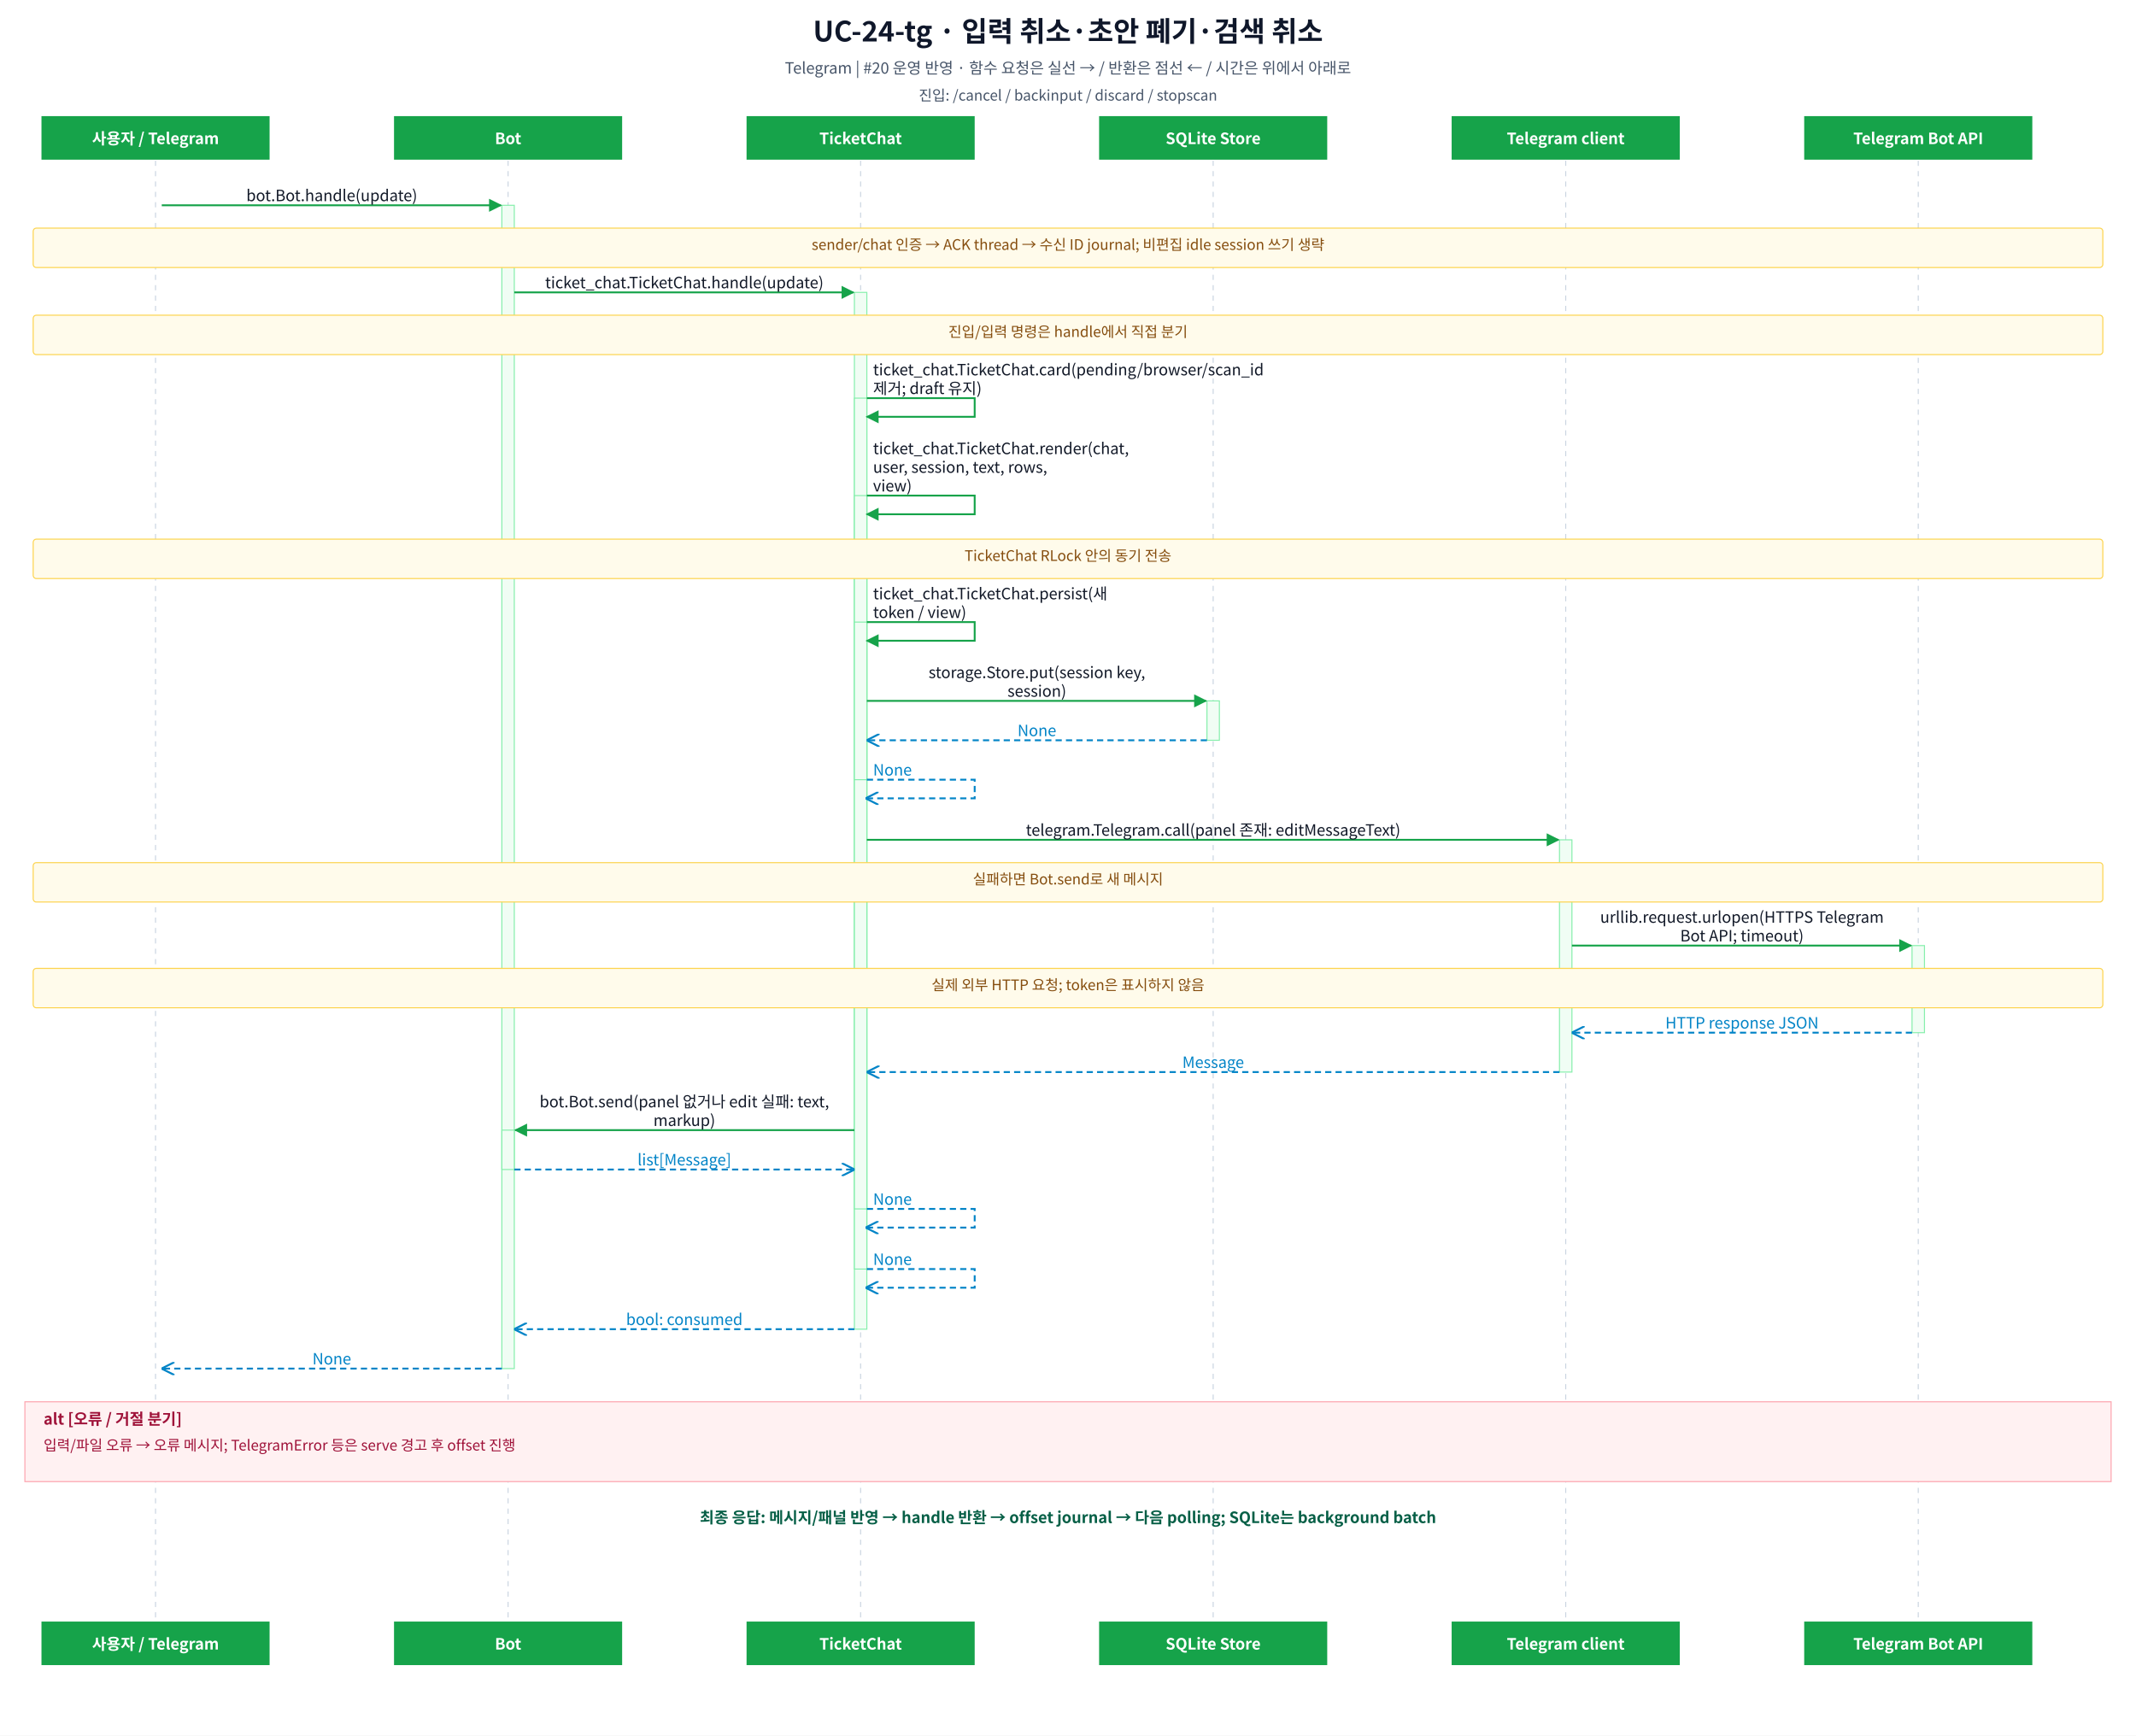
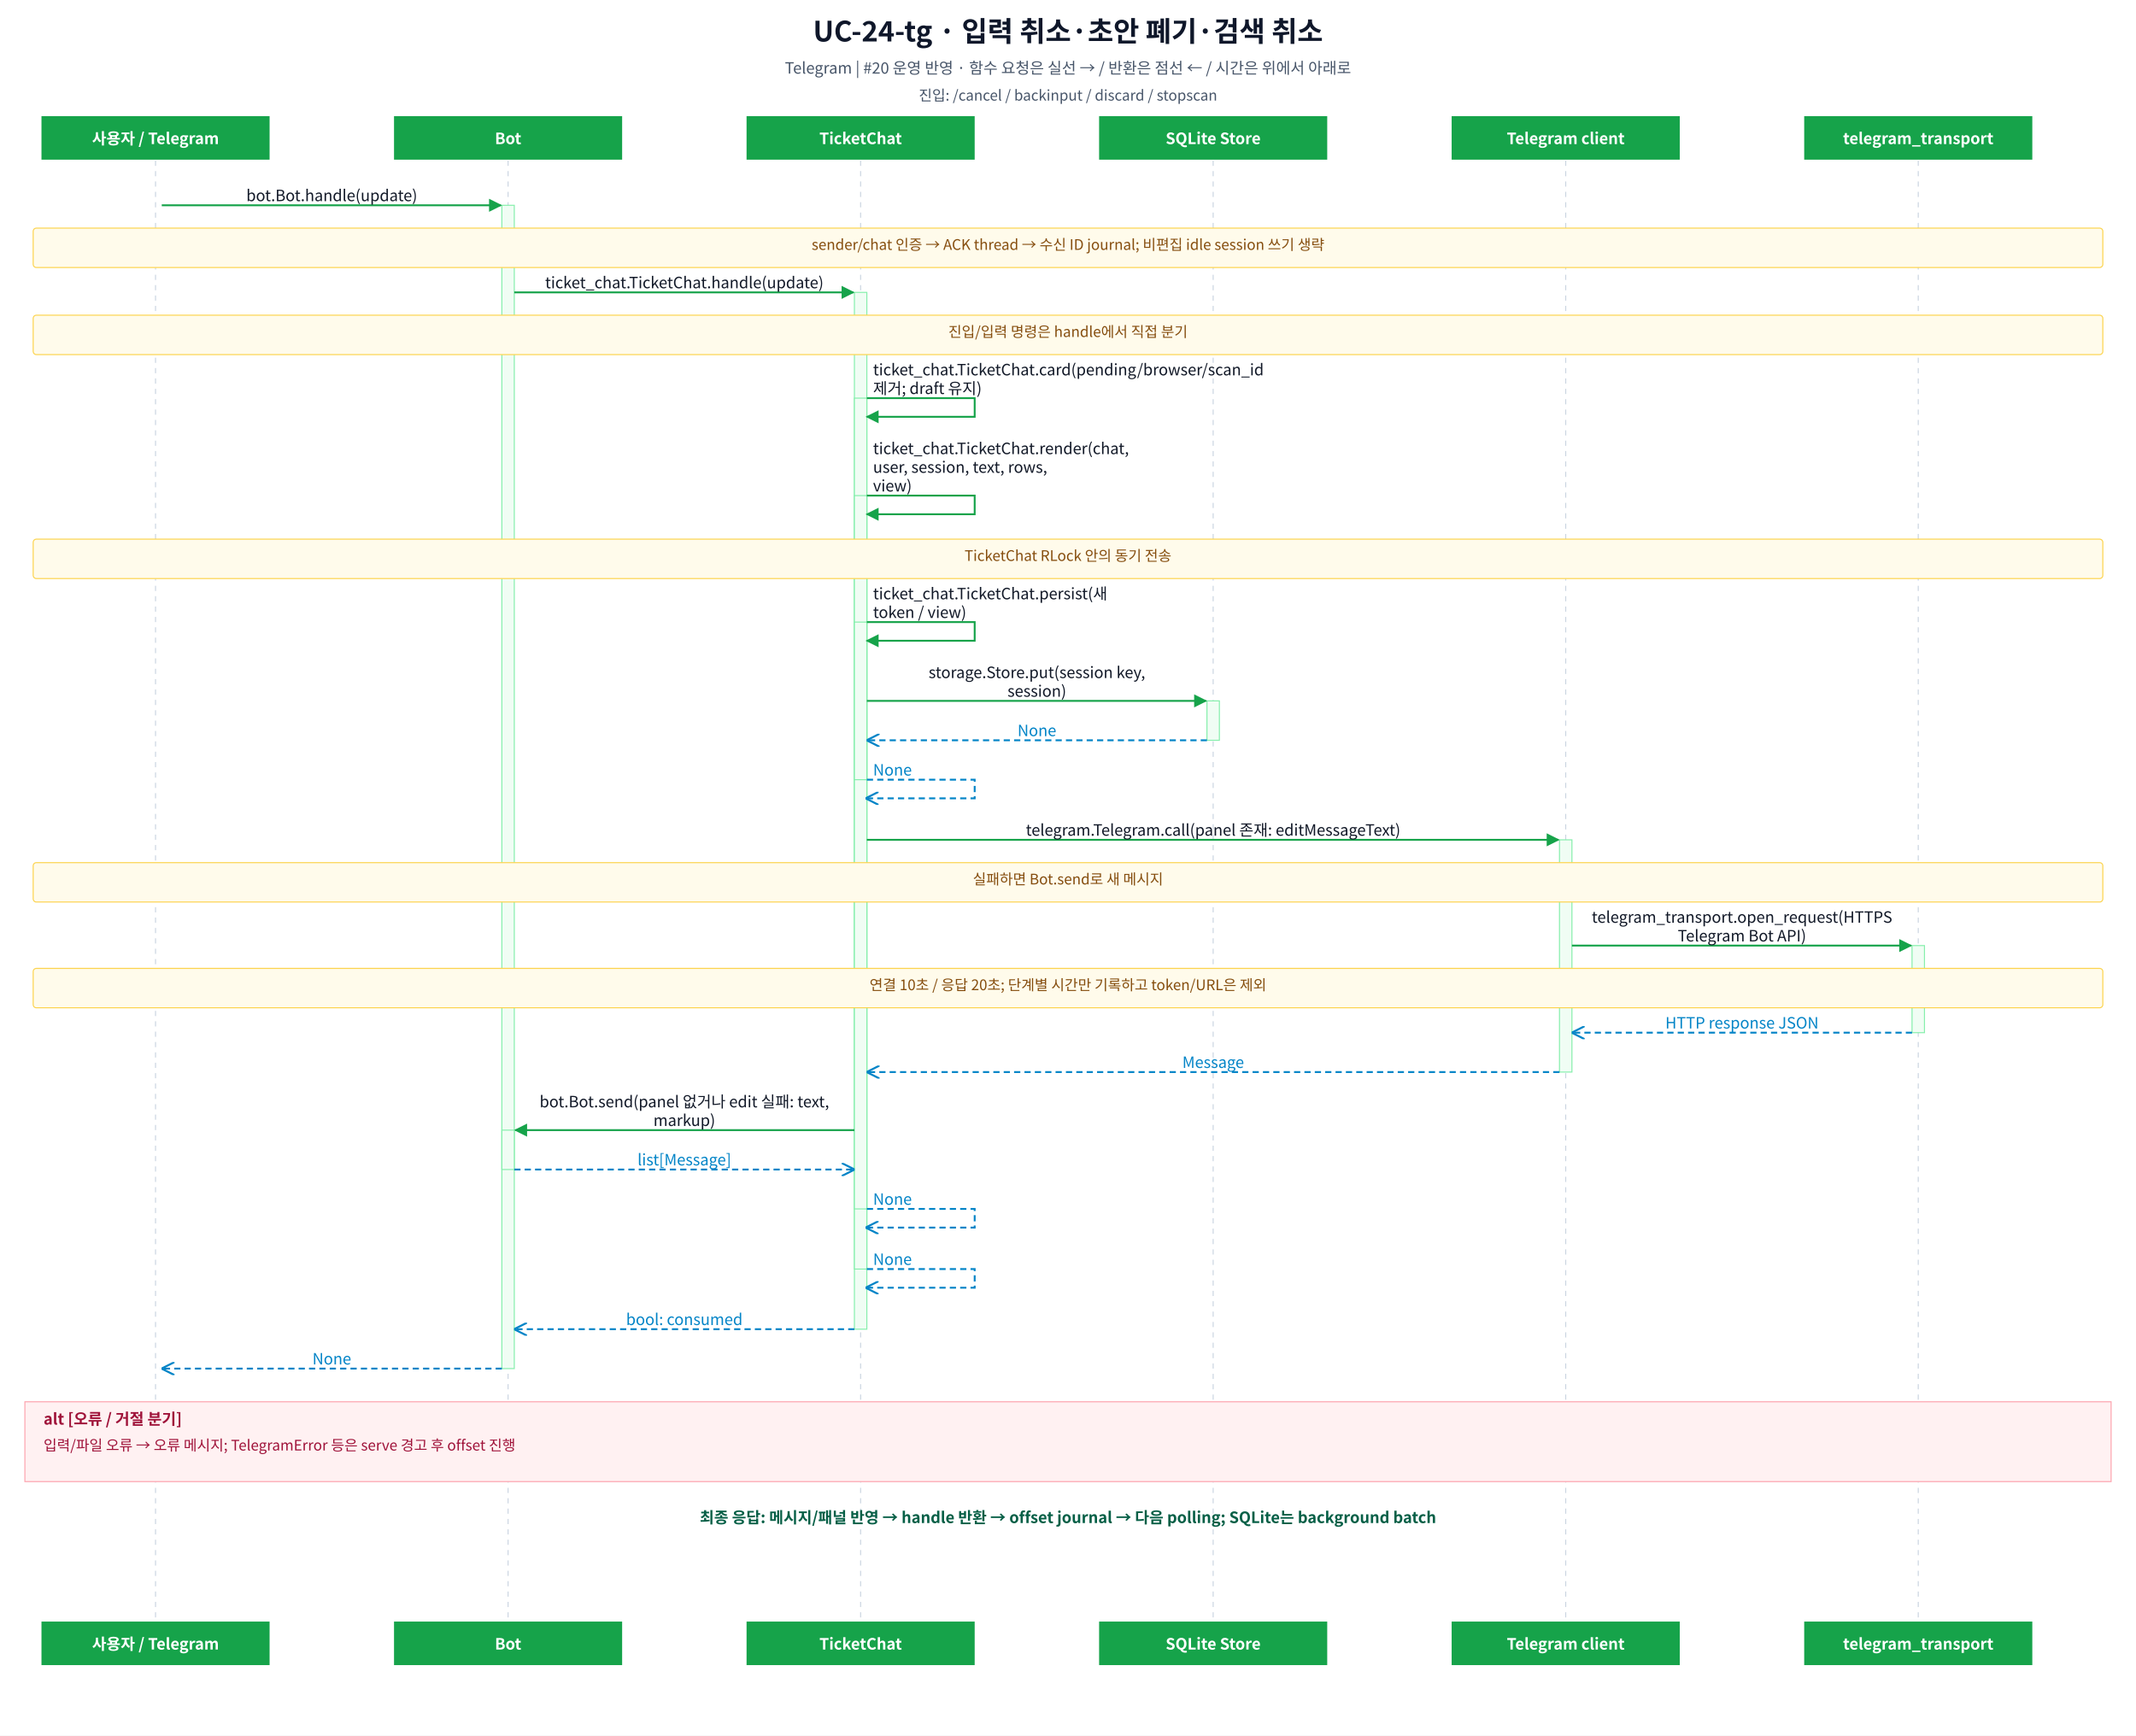
<svg xmlns="http://www.w3.org/2000/svg" width="2060" height="1674" viewBox="0 0 2060 1674" role="img" aria-label="입력 취소·초안 폐기·검색 취소">
  <defs>
    <marker id="req" viewBox="0 0 10 10" refX="9" refY="5" markerWidth="7" markerHeight="7" orient="auto-start-reverse">
      <path d="M0 0 L10 5 L0 10 z" fill="#16a34a" />
    </marker>
    <marker id="ret" viewBox="0 0 10 10" refX="9" refY="5" markerWidth="7" markerHeight="7" orient="auto-start-reverse">
      <path d="M0 0 L10 5 L0 10" fill="none" stroke="#0284c7" stroke-width="1.5" />
    </marker>
  </defs>
  <rect width="100%" height="100%" fill="white" />
  <g font-family="Noto Sans CJK KR, sans-serif">
    <text x="1030.0" y="40" text-anchor="middle" font-size="27" fill="#0f172a" font-weight="700">UC-24-tg · 입력 취소·초안 폐기·검색 취소</text>
    <text x="1030.0" y="71" text-anchor="middle" font-size="15" fill="#475569">Telegram | #20 운영 반영 · 함수 요청은 실선 → / 반환은 점선 ← / 시간은 위에서 아래로</text>
    <text x="1030.0" y="97" text-anchor="middle" font-size="14" fill="#475569">진입: /cancel / backinput / discard / stopscan</text>
    <path d="M150.0,155 V1564" stroke="#cbd5e1" stroke-dasharray="5 5" />
    <rect x="40.0" y="112" width="220" height="42" fill="#16a34a" />
    <text x="150.0" y="139" text-anchor="middle" font-size="15" fill="white" font-weight="700">사용자 / Telegram</text>
    <rect x="40.0" y="1564" width="220" height="42" fill="#16a34a" />
    <text x="150.0" y="1591" text-anchor="middle" font-size="15" fill="white" font-weight="700">사용자 / Telegram</text>
    <path d="M490.0,155 V1564" stroke="#cbd5e1" stroke-dasharray="5 5" />
    <rect x="380.0" y="112" width="220" height="42" fill="#16a34a" />
    <text x="490.0" y="139" text-anchor="middle" font-size="15" fill="white" font-weight="700">Bot</text>
    <rect x="380.0" y="1564" width="220" height="42" fill="#16a34a" />
    <text x="490.0" y="1591" text-anchor="middle" font-size="15" fill="white" font-weight="700">Bot</text>
    <path d="M830.0,155 V1564" stroke="#cbd5e1" stroke-dasharray="5 5" />
    <rect x="720.0" y="112" width="220" height="42" fill="#16a34a" />
    <text x="830.0" y="139" text-anchor="middle" font-size="15" fill="white" font-weight="700">TicketChat</text>
    <rect x="720.0" y="1564" width="220" height="42" fill="#16a34a" />
    <text x="830.0" y="1591" text-anchor="middle" font-size="15" fill="white" font-weight="700">TicketChat</text>
    <path d="M1170.0,155 V1564" stroke="#cbd5e1" stroke-dasharray="5 5" />
    <rect x="1060.0" y="112" width="220" height="42" fill="#16a34a" />
    <text x="1170.0" y="139" text-anchor="middle" font-size="15" fill="white" font-weight="700">SQLite Store</text>
    <rect x="1060.0" y="1564" width="220" height="42" fill="#16a34a" />
    <text x="1170.0" y="1591" text-anchor="middle" font-size="15" fill="white" font-weight="700">SQLite Store</text>
    <path d="M1510.0,155 V1564" stroke="#cbd5e1" stroke-dasharray="5 5" />
    <rect x="1400.0" y="112" width="220" height="42" fill="#16a34a" />
    <text x="1510.0" y="139" text-anchor="middle" font-size="15" fill="white" font-weight="700">Telegram client</text>
    <rect x="1400.0" y="1564" width="220" height="42" fill="#16a34a" />
    <text x="1510.0" y="1591" text-anchor="middle" font-size="15" fill="white" font-weight="700">Telegram client</text>
    <path d="M1850.0,155 V1564" stroke="#cbd5e1" stroke-dasharray="5 5" />
    <rect x="1740.0" y="112" width="220" height="42" fill="#16a34a" />
-     <text x="1850.0" y="139" text-anchor="middle" font-size="15" fill="white" font-weight="700">Telegram Bot API</text>
+     <text x="1850.0" y="139" text-anchor="middle" font-size="15" fill="white" font-weight="700">telegram_transport</text>
    <rect x="1740.0" y="1564" width="220" height="42" fill="#16a34a" />
-     <text x="1850.0" y="1591" text-anchor="middle" font-size="15" fill="white" font-weight="700">Telegram Bot API</text>
+     <text x="1850.0" y="1591" text-anchor="middle" font-size="15" fill="white" font-weight="700">telegram_transport</text>
    <rect x="484.0" y="198" width="12" height="1122" fill="#f0fdf4" stroke="#86efac" />
    <rect x="824.0" y="282" width="12" height="1000" fill="#f0fdf4" stroke="#86efac" />
    <rect x="824.0" y="384" width="12" height="840" fill="#f0fdf4" stroke="#86efac" />
    <rect x="824.0" y="478" width="12" height="688" fill="#f0fdf4" stroke="#86efac" />
    <rect x="1504.0" y="810" width="12" height="224" fill="#f0fdf4" stroke="#86efac" />
    <rect x="824.0" y="600" width="12" height="152" fill="#f0fdf4" stroke="#86efac" />
    <rect x="1844.0" y="912" width="12" height="84" fill="#f0fdf4" stroke="#86efac" />
    <rect x="1164.0" y="676" width="12" height="38" fill="#f0fdf4" stroke="#86efac" />
    <rect x="484.0" y="1090" width="12" height="38" fill="#f0fdf4" stroke="#86efac" />
    <path d="M156.0,198 H483.0" fill="none" stroke="#16a34a" stroke-width="1.8" marker-end="url(#req)" />
    <text x="320.0" y="194" text-anchor="middle" font-size="15" fill="#111827">bot.Bot.handle(update)</text>
    <rect x="32" y="220" width="1996" height="38" rx="3" fill="#fffbeb" stroke="#fcd34d" />
    <text x="1030.0" y="241" text-anchor="middle" font-size="14" fill="#854d0e">sender/chat 인증 → ACK thread → 수신 ID journal; 비편집 idle session 쓰기 생략</text>
    <path d="M496.0,282 H823.0" fill="none" stroke="#16a34a" stroke-width="1.8" marker-end="url(#req)" />
    <text x="660.0" y="278" text-anchor="middle" font-size="15" fill="#111827">ticket_chat.TicketChat.handle(update)</text>
    <rect x="32" y="304" width="1996" height="38" rx="3" fill="#fffbeb" stroke="#fcd34d" />
    <text x="1030.0" y="325" text-anchor="middle" font-size="14" fill="#854d0e">진입/입력 명령은 handle에서 직접 분기</text>
    <path d="M836.0,384 H940.0 V402 H836.0" fill="none" stroke="#16a34a" stroke-width="1.8" marker-end="url(#req)" />
    <text x="842.0" y="362" text-anchor="start" font-size="15" fill="#111827">ticket_chat.TicketChat.card(pending/browser/scan_id</text>
    <text x="842.0" y="380" text-anchor="start" font-size="15" fill="#111827">제거; draft 유지)</text>
    <path d="M836.0,478 H940.0 V496 H836.0" fill="none" stroke="#16a34a" stroke-width="1.8" marker-end="url(#req)" />
    <text x="842.0" y="438" text-anchor="start" font-size="15" fill="#111827">ticket_chat.TicketChat.render(chat,</text>
    <text x="842.0" y="456" text-anchor="start" font-size="15" fill="#111827">user, session, text, rows,</text>
    <text x="842.0" y="474" text-anchor="start" font-size="15" fill="#111827">view)</text>
    <rect x="32" y="520" width="1996" height="38" rx="3" fill="#fffbeb" stroke="#fcd34d" />
    <text x="1030.0" y="541" text-anchor="middle" font-size="14" fill="#854d0e">TicketChat RLock 안의 동기 전송</text>
    <path d="M836.0,600 H940.0 V618 H836.0" fill="none" stroke="#16a34a" stroke-width="1.8" marker-end="url(#req)" />
    <text x="842.0" y="578" text-anchor="start" font-size="15" fill="#111827">ticket_chat.TicketChat.persist(새</text>
    <text x="842.0" y="596" text-anchor="start" font-size="15" fill="#111827">token / view)</text>
    <path d="M836.0,676 H1163.0" fill="none" stroke="#16a34a" stroke-width="1.8" marker-end="url(#req)" />
    <text x="1000.0" y="654" text-anchor="middle" font-size="15" fill="#111827">storage.Store.put(session key,</text>
    <text x="1000.0" y="672" text-anchor="middle" font-size="15" fill="#111827">session)</text>
    <path d="M1164.0,714 H837.0" fill="none" stroke="#0284c7" stroke-width="1.8" stroke-dasharray="6 4" marker-end="url(#ret)" />
    <text x="1000.0" y="710" text-anchor="middle" font-size="15" fill="#0284c7">None</text>
    <path d="M836.0,752 H940.0 V770 H836.0" fill="none" stroke="#0284c7" stroke-width="1.8" stroke-dasharray="6 4" marker-end="url(#ret)" />
    <text x="842.0" y="748" text-anchor="start" font-size="15" fill="#0284c7">None</text>
    <path d="M836.0,810 H1503.0" fill="none" stroke="#16a34a" stroke-width="1.8" marker-end="url(#req)" />
    <text x="1170.0" y="806" text-anchor="middle" font-size="15" fill="#111827">telegram.Telegram.call(panel 존재: editMessageText)</text>
    <rect x="32" y="832" width="1996" height="38" rx="3" fill="#fffbeb" stroke="#fcd34d" />
    <text x="1030.0" y="853" text-anchor="middle" font-size="14" fill="#854d0e">실패하면 Bot.send로 새 메시지</text>
    <path d="M1516.0,912 H1843.0" fill="none" stroke="#16a34a" stroke-width="1.8" marker-end="url(#req)" />
-     <text x="1680.0" y="890" text-anchor="middle" font-size="15" fill="#111827">urllib.request.urlopen(HTTPS Telegram</text>
-     <text x="1680.0" y="908" text-anchor="middle" font-size="15" fill="#111827">Bot API; timeout)</text>
+     <text x="1680.0" y="890" text-anchor="middle" font-size="15" fill="#111827">telegram_transport.open_request(HTTPS</text>
+     <text x="1680.0" y="908" text-anchor="middle" font-size="15" fill="#111827">Telegram Bot API)</text>
    <rect x="32" y="934" width="1996" height="38" rx="3" fill="#fffbeb" stroke="#fcd34d" />
-     <text x="1030.0" y="955" text-anchor="middle" font-size="14" fill="#854d0e">실제 외부 HTTP 요청; token은 표시하지 않음</text>
+     <text x="1030.0" y="955" text-anchor="middle" font-size="14" fill="#854d0e">연결 10초 / 응답 20초; 단계별 시간만 기록하고 token/URL은 제외</text>
    <path d="M1844.0,996 H1517.0" fill="none" stroke="#0284c7" stroke-width="1.8" stroke-dasharray="6 4" marker-end="url(#ret)" />
    <text x="1680.0" y="992" text-anchor="middle" font-size="15" fill="#0284c7">HTTP response JSON</text>
    <path d="M1504.0,1034 H837.0" fill="none" stroke="#0284c7" stroke-width="1.8" stroke-dasharray="6 4" marker-end="url(#ret)" />
    <text x="1170.0" y="1030" text-anchor="middle" font-size="15" fill="#0284c7">Message</text>
    <path d="M824.0,1090 H497.0" fill="none" stroke="#16a34a" stroke-width="1.8" marker-end="url(#req)" />
    <text x="660.0" y="1068" text-anchor="middle" font-size="15" fill="#111827">bot.Bot.send(panel 없거나 edit 실패: text,</text>
    <text x="660.0" y="1086" text-anchor="middle" font-size="15" fill="#111827">markup)</text>
    <path d="M496.0,1128 H823.0" fill="none" stroke="#0284c7" stroke-width="1.8" stroke-dasharray="6 4" marker-end="url(#ret)" />
    <text x="660.0" y="1124" text-anchor="middle" font-size="15" fill="#0284c7">list[Message]</text>
    <path d="M836.0,1166 H940.0 V1184 H836.0" fill="none" stroke="#0284c7" stroke-width="1.8" stroke-dasharray="6 4" marker-end="url(#ret)" />
    <text x="842.0" y="1162" text-anchor="start" font-size="15" fill="#0284c7">None</text>
    <path d="M836.0,1224 H940.0 V1242 H836.0" fill="none" stroke="#0284c7" stroke-width="1.8" stroke-dasharray="6 4" marker-end="url(#ret)" />
    <text x="842.0" y="1220" text-anchor="start" font-size="15" fill="#0284c7">None</text>
    <path d="M824.0,1282 H497.0" fill="none" stroke="#0284c7" stroke-width="1.8" stroke-dasharray="6 4" marker-end="url(#ret)" />
    <text x="660.0" y="1278" text-anchor="middle" font-size="15" fill="#0284c7">bool: consumed</text>
    <path d="M484.0,1320 H157.0" fill="none" stroke="#0284c7" stroke-width="1.8" stroke-dasharray="6 4" marker-end="url(#ret)" />
    <text x="320.0" y="1316" text-anchor="middle" font-size="15" fill="#0284c7">None</text>
    <rect x="24" y="1352" width="2012" height="77" fill="#fff1f2" stroke="#fda4af" />
    <text x="42" y="1374" text-anchor="start" font-size="15" fill="#9f1239" font-weight="700">alt [오류 / 거절 분기]</text>
    <text x="42" y="1399" text-anchor="start" font-size="14" fill="#9f1239">입력/파일 오류 → 오류 메시지; TelegramError 등은 serve 경고 후 offset 진행</text>
    <text x="1030.0" y="1469" text-anchor="middle" font-size="15" fill="#065f46" font-weight="700">최종 응답: 메시지/패널 반영 → handle 반환 → offset journal → 다음 polling; SQLite는 background batch</text>
  </g>
</svg>
